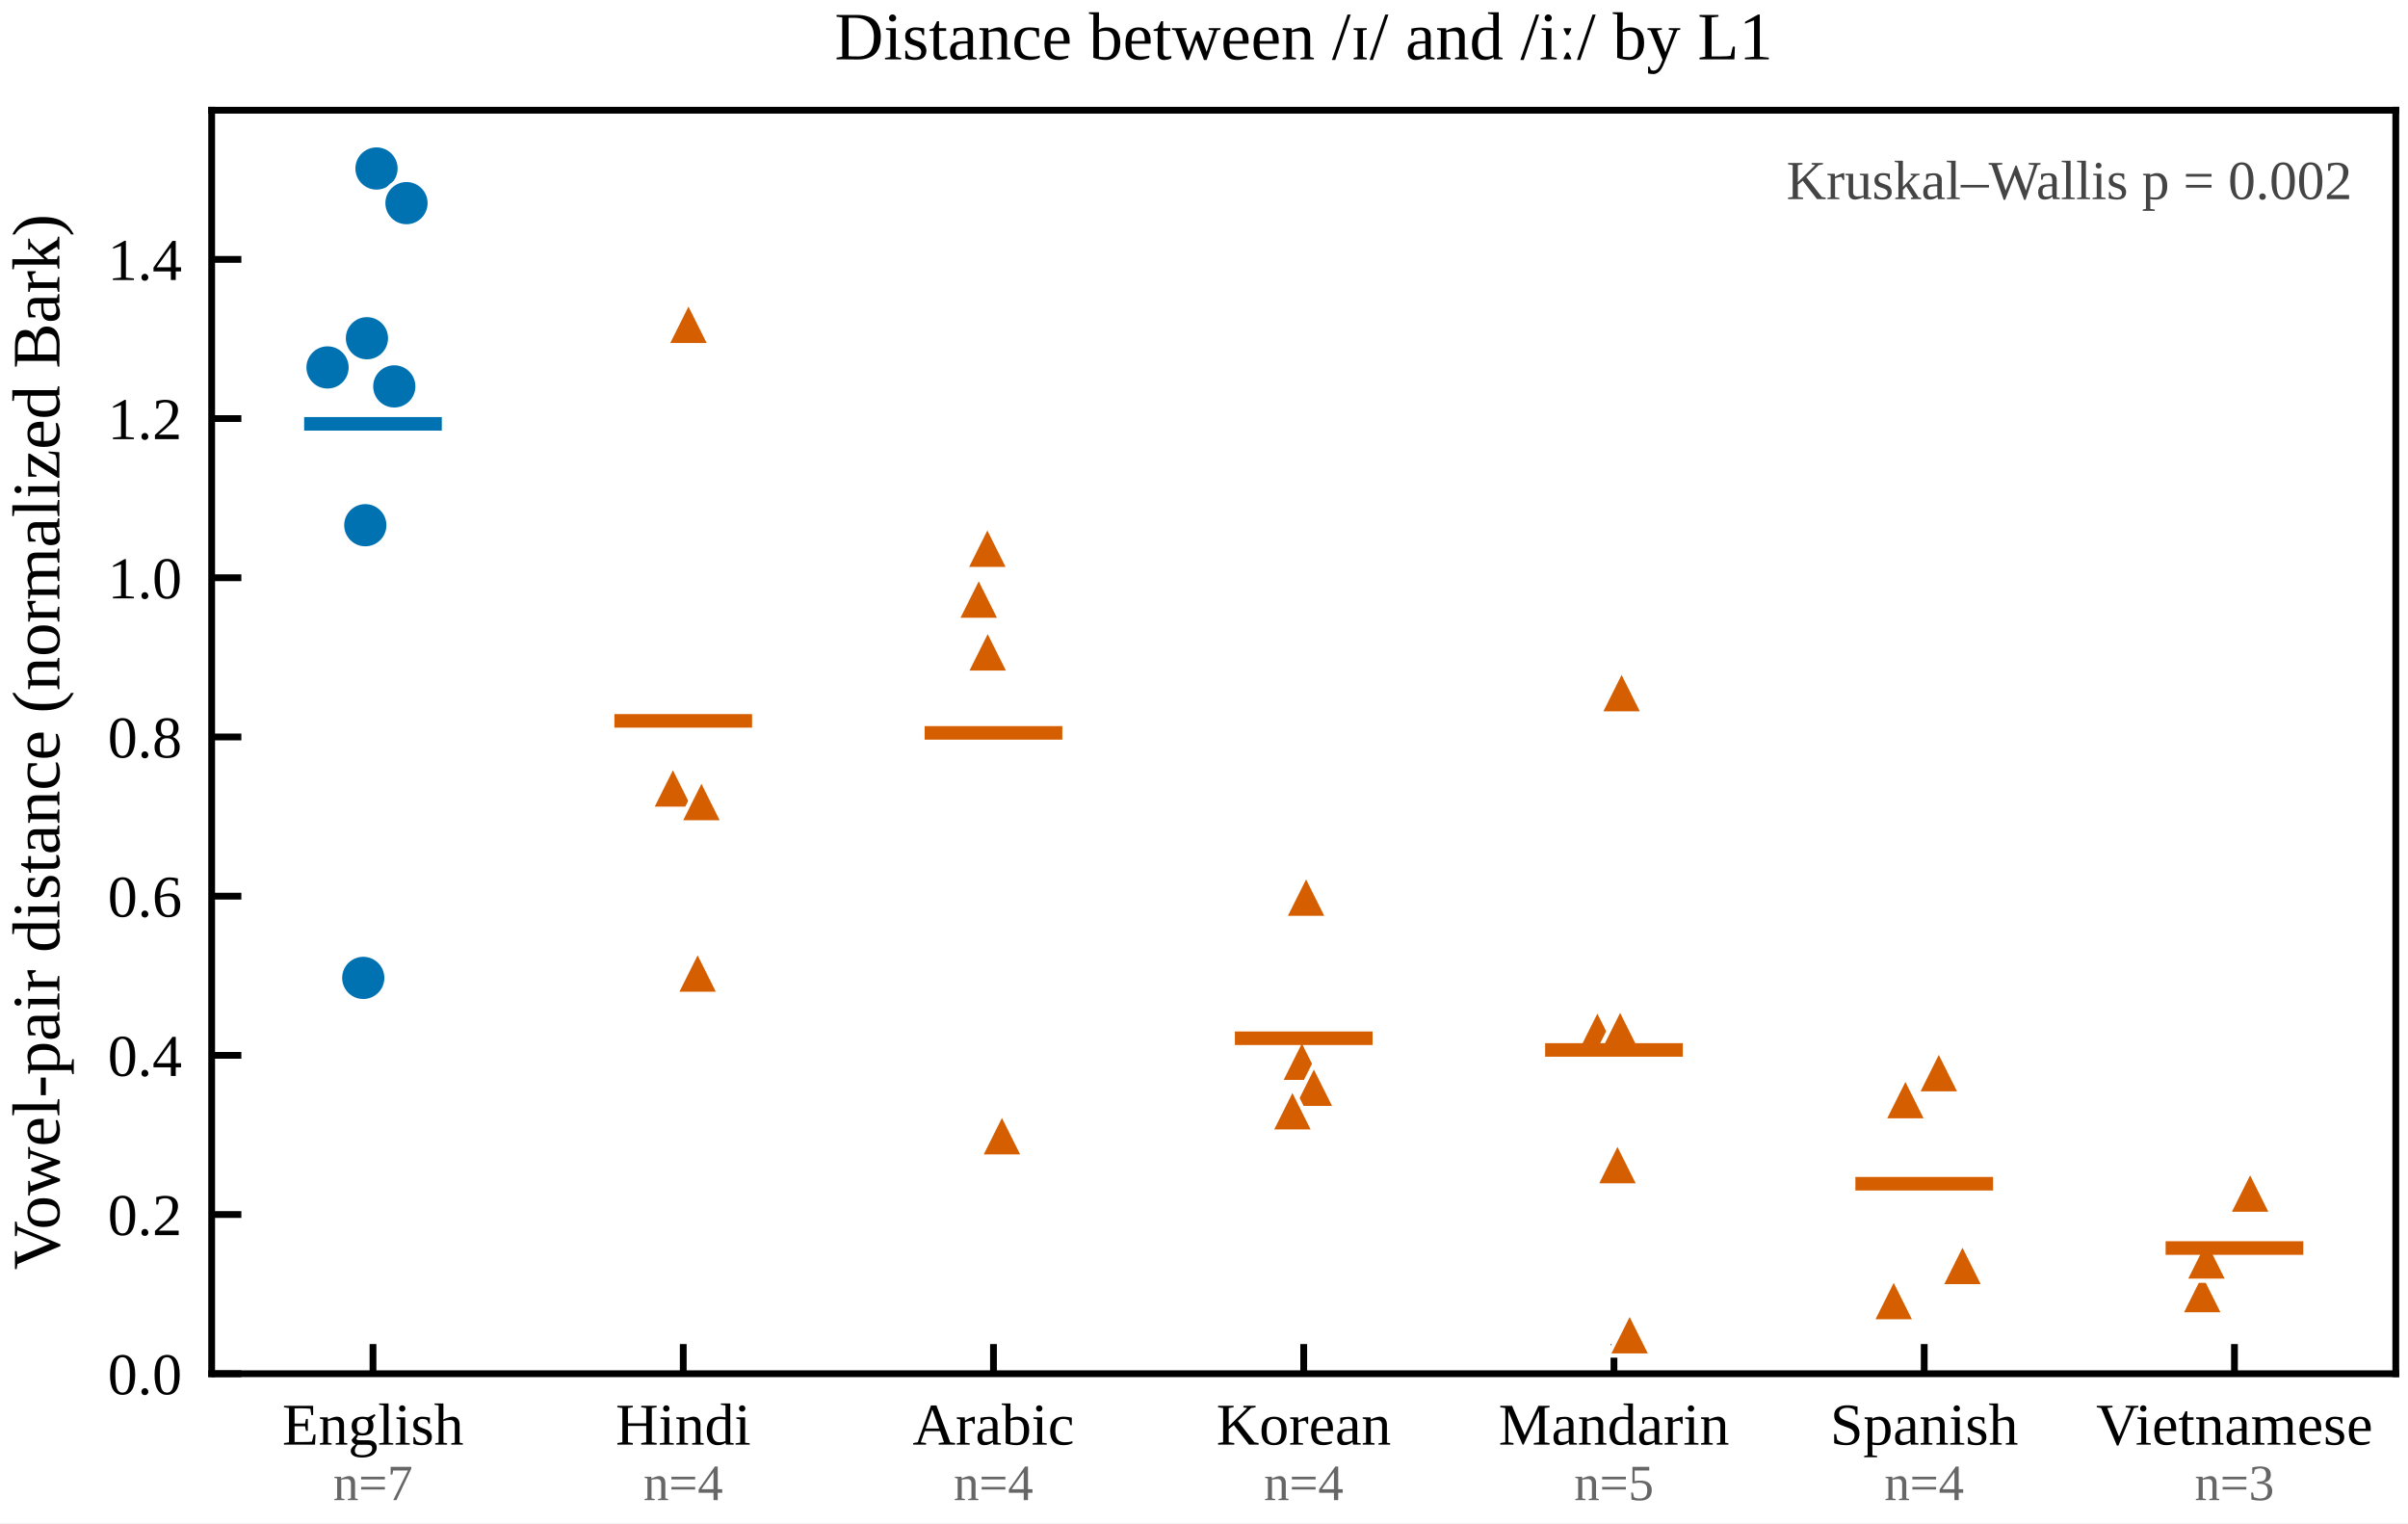
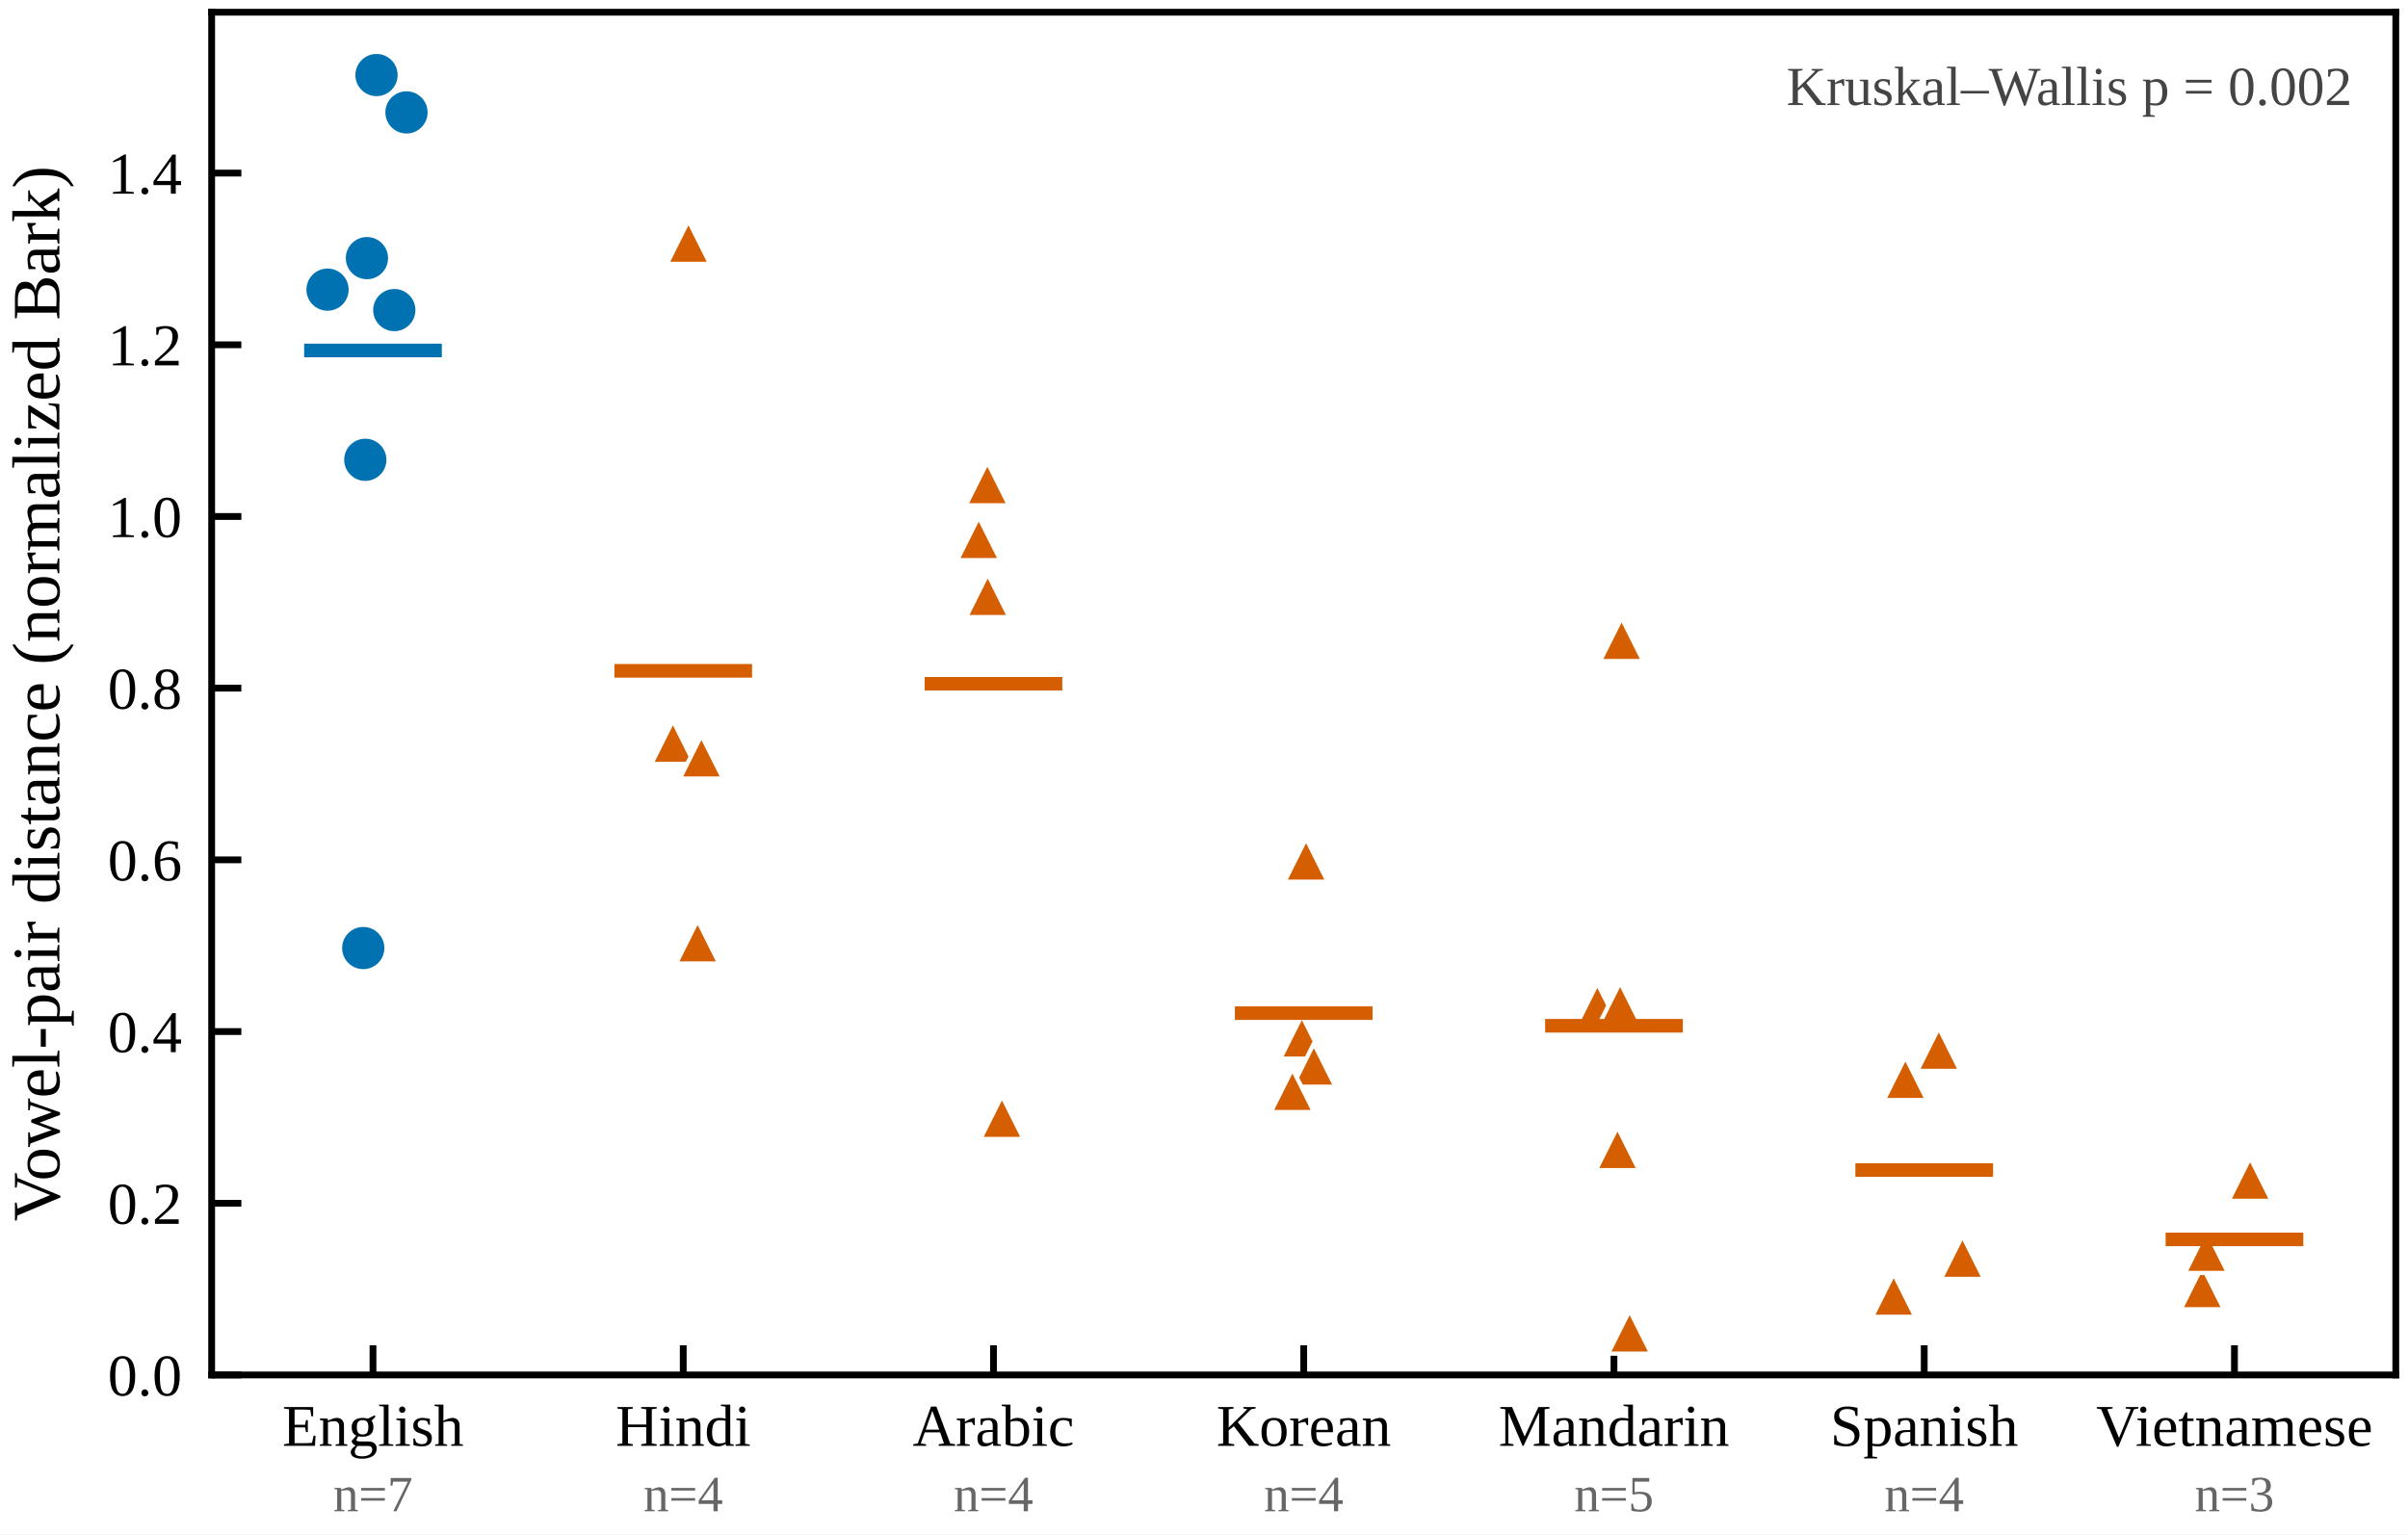
- <svg xmlns="http://www.w3.org/2000/svg" xmlns:xlink="http://www.w3.org/1999/xlink" width="283.918pt" height="179.565pt" viewBox="0 0 283.918 179.565" version="1.1">
+ <svg xmlns="http://www.w3.org/2000/svg" xmlns:xlink="http://www.w3.org/1999/xlink" width="283.918pt" height="180.946pt" viewBox="0 0 283.918 180.946" version="1.1">
  <defs>
    <style type="text/css">*{stroke-linejoin: round; stroke-linecap: butt}</style>
  </defs>
  <g id="figure_1">
    <g id="patch_1">
-       <path d="M 0 179.565  L 283.918 179.565  L 283.918 -0  L 0 -0  z " style="fill: #ffffff" />
+       <path d="M 0 180.946  L 283.918 180.946  L 283.918 0  L 0 0  z " style="fill: #ffffff" />
    </g>
    <g id="axes_1">
      <g id="patch_2">
-         <path d="M 24.956 161.946  L 282.478 161.946  L 282.478 12.995  L 24.956 12.995  z " style="fill: #ffffff" />
+         <path d="M 24.956 162.151  L 282.478 162.151  L 282.478 1.44  L 24.956 1.44  z " style="fill: #ffffff" />
      </g>
      <g id="matplotlib.axis_1">
        <g id="xtick_1">
          <g id="line2d_1">
            <defs>
-               <path id="m69c1d9cdc6" d="M 0 0  L 0 -3.5  " style="stroke: #000000; stroke-width: 0.8" />
+               <path id="md3cde1b7ed" d="M 0 0  L 0 -3.5  " style="stroke: #000000; stroke-width: 0.8" />
            </defs>
            <g>
-               <use xlink:href="#m69c1d9cdc6" x="43.978" y="161.946" style="stroke: #000000; stroke-width: 0.8" />
+               <use xlink:href="#md3cde1b7ed" x="43.978" y="162.151" style="stroke: #000000; stroke-width: 0.8" />
            </g>
          </g>
          <g id="text_1">
-             <text style="font-size: 7px; font-family: 'Times New Roman'; text-anchor: middle" x="43.978" y="170.307" transform="rotate(-0 43.97774 170.3068)">English</text>
+             <text style="font-size: 7px; font-family: 'Times New Roman'; text-anchor: middle" x="43.978" y="170.512" transform="rotate(-0 43.97774 170.5118)">English</text>
          </g>
        </g>
        <g id="xtick_2">
          <g id="line2d_2">
            <g>
-               <use xlink:href="#m69c1d9cdc6" x="80.558" y="161.946" style="stroke: #000000; stroke-width: 0.8" />
+               <use xlink:href="#md3cde1b7ed" x="80.558" y="162.151" style="stroke: #000000; stroke-width: 0.8" />
            </g>
          </g>
          <g id="text_2">
-             <text style="font-size: 7px; font-family: 'Times New Roman'; text-anchor: middle" x="80.558" y="170.307" transform="rotate(-0 80.55752 170.3068)">Hindi</text>
+             <text style="font-size: 7px; font-family: 'Times New Roman'; text-anchor: middle" x="80.558" y="170.512" transform="rotate(-0 80.55752 170.5118)">Hindi</text>
          </g>
        </g>
        <g id="xtick_3">
          <g id="line2d_3">
            <g>
-               <use xlink:href="#m69c1d9cdc6" x="117.137" y="161.946" style="stroke: #000000; stroke-width: 0.8" />
+               <use xlink:href="#md3cde1b7ed" x="117.137" y="162.151" style="stroke: #000000; stroke-width: 0.8" />
            </g>
          </g>
          <g id="text_3">
-             <text style="font-size: 7px; font-family: 'Times New Roman'; text-anchor: middle" x="117.137" y="170.307" transform="rotate(-0 117.1373 170.3068)">Arabic</text>
+             <text style="font-size: 7px; font-family: 'Times New Roman'; text-anchor: middle" x="117.137" y="170.512" transform="rotate(-0 117.1373 170.5118)">Arabic</text>
          </g>
        </g>
        <g id="xtick_4">
          <g id="line2d_4">
            <g>
-               <use xlink:href="#m69c1d9cdc6" x="153.717" y="161.946" style="stroke: #000000; stroke-width: 0.8" />
+               <use xlink:href="#md3cde1b7ed" x="153.717" y="162.151" style="stroke: #000000; stroke-width: 0.8" />
            </g>
          </g>
          <g id="text_4">
-             <text style="font-size: 7px; font-family: 'Times New Roman'; text-anchor: middle" x="153.717" y="170.307" transform="rotate(-0 153.7171 170.3068)">Korean</text>
+             <text style="font-size: 7px; font-family: 'Times New Roman'; text-anchor: middle" x="153.717" y="170.512" transform="rotate(-0 153.7171 170.5118)">Korean</text>
          </g>
        </g>
        <g id="xtick_5">
          <g id="line2d_5">
            <g>
-               <use xlink:href="#m69c1d9cdc6" x="190.297" y="161.946" style="stroke: #000000; stroke-width: 0.8" />
+               <use xlink:href="#md3cde1b7ed" x="190.297" y="162.151" style="stroke: #000000; stroke-width: 0.8" />
            </g>
          </g>
          <g id="text_5">
-             <text style="font-size: 7px; font-family: 'Times New Roman'; text-anchor: middle" x="190.297" y="170.307" transform="rotate(-0 190.2969 170.3068)">Mandarin</text>
+             <text style="font-size: 7px; font-family: 'Times New Roman'; text-anchor: middle" x="190.297" y="170.512" transform="rotate(-0 190.2969 170.5118)">Mandarin</text>
          </g>
        </g>
        <g id="xtick_6">
          <g id="line2d_6">
            <g>
-               <use xlink:href="#m69c1d9cdc6" x="226.877" y="161.946" style="stroke: #000000; stroke-width: 0.8" />
+               <use xlink:href="#md3cde1b7ed" x="226.877" y="162.151" style="stroke: #000000; stroke-width: 0.8" />
            </g>
          </g>
          <g id="text_6">
-             <text style="font-size: 7px; font-family: 'Times New Roman'; text-anchor: middle" x="226.877" y="170.307" transform="rotate(-0 226.8766 170.3068)">Spanish</text>
+             <text style="font-size: 7px; font-family: 'Times New Roman'; text-anchor: middle" x="226.877" y="170.512" transform="rotate(-0 226.8766 170.5118)">Spanish</text>
          </g>
        </g>
        <g id="xtick_7">
          <g id="line2d_7">
            <g>
-               <use xlink:href="#m69c1d9cdc6" x="263.456" y="161.946" style="stroke: #000000; stroke-width: 0.8" />
+               <use xlink:href="#md3cde1b7ed" x="263.456" y="162.151" style="stroke: #000000; stroke-width: 0.8" />
            </g>
          </g>
          <g id="text_7">
-             <text style="font-size: 7px; font-family: 'Times New Roman'; text-anchor: middle" x="263.456" y="170.307" transform="rotate(-0 263.4564 170.3068)">Vietnamese</text>
+             <text style="font-size: 7px; font-family: 'Times New Roman'; text-anchor: middle" x="263.456" y="170.512" transform="rotate(-0 263.4564 170.5118)">Vietnamese</text>
          </g>
        </g>
      </g>
      <g id="matplotlib.axis_2">
        <g id="ytick_1">
          <g id="line2d_8">
            <defs>
-               <path id="m65a4222ea0" d="M 0 0  L 3.5 0  " style="stroke: #000000; stroke-width: 0.8" />
+               <path id="m511ee2ab34" d="M 0 0  L 3.5 0  " style="stroke: #000000; stroke-width: 0.8" />
            </defs>
            <g>
-               <use xlink:href="#m65a4222ea0" x="24.956" y="161.946" style="stroke: #000000; stroke-width: 0.8" />
+               <use xlink:href="#m511ee2ab34" x="24.956" y="162.151" style="stroke: #000000; stroke-width: 0.8" />
            </g>
          </g>
          <g id="text_8">
-             <text style="font-size: 7px; font-family: 'Times New Roman'; text-anchor: end" x="21.456" y="164.377" transform="rotate(-0 21.45625 164.3765)">0.0</text>
+             <text style="font-size: 7px; font-family: 'Times New Roman'; text-anchor: end" x="21.456" y="164.582" transform="rotate(-0 21.45625 164.5815)">0.0</text>
          </g>
        </g>
        <g id="ytick_2">
          <g id="line2d_9">
            <g>
-               <use xlink:href="#m65a4222ea0" x="24.956" y="143.179" style="stroke: #000000; stroke-width: 0.8" />
+               <use xlink:href="#m511ee2ab34" x="24.956" y="141.903" style="stroke: #000000; stroke-width: 0.8" />
            </g>
          </g>
          <g id="text_9">
-             <text style="font-size: 7px; font-family: 'Times New Roman'; text-anchor: end" x="21.456" y="145.61" transform="rotate(-0 21.45625 145.6096)">0.2</text>
+             <text style="font-size: 7px; font-family: 'Times New Roman'; text-anchor: end" x="21.456" y="144.333" transform="rotate(-0 21.45625 144.3329)">0.2</text>
          </g>
        </g>
        <g id="ytick_3">
          <g id="line2d_10">
            <g>
-               <use xlink:href="#m65a4222ea0" x="24.956" y="124.412" style="stroke: #000000; stroke-width: 0.8" />
+               <use xlink:href="#m511ee2ab34" x="24.956" y="121.654" style="stroke: #000000; stroke-width: 0.8" />
            </g>
          </g>
          <g id="text_10">
-             <text style="font-size: 7px; font-family: 'Times New Roman'; text-anchor: end" x="21.456" y="126.843" transform="rotate(-0 21.45625 126.8427)">0.4</text>
+             <text style="font-size: 7px; font-family: 'Times New Roman'; text-anchor: end" x="21.456" y="124.084" transform="rotate(-0 21.45625 124.0844)">0.4</text>
          </g>
        </g>
        <g id="ytick_4">
          <g id="line2d_11">
            <g>
-               <use xlink:href="#m65a4222ea0" x="24.956" y="105.646" style="stroke: #000000; stroke-width: 0.8" />
+               <use xlink:href="#m511ee2ab34" x="24.956" y="101.405" style="stroke: #000000; stroke-width: 0.8" />
            </g>
          </g>
          <g id="text_11">
-             <text style="font-size: 7px; font-family: 'Times New Roman'; text-anchor: end" x="21.456" y="108.076" transform="rotate(-0 21.45625 108.0759)">0.6</text>
+             <text style="font-size: 7px; font-family: 'Times New Roman'; text-anchor: end" x="21.456" y="103.836" transform="rotate(-0 21.45625 103.8358)">0.6</text>
          </g>
        </g>
        <g id="ytick_5">
          <g id="line2d_12">
            <g>
-               <use xlink:href="#m65a4222ea0" x="24.956" y="86.879" style="stroke: #000000; stroke-width: 0.8" />
+               <use xlink:href="#m511ee2ab34" x="24.956" y="81.157" style="stroke: #000000; stroke-width: 0.8" />
            </g>
          </g>
          <g id="text_12">
-             <text style="font-size: 7px; font-family: 'Times New Roman'; text-anchor: end" x="21.456" y="89.309" transform="rotate(-0 21.45625 89.30897)">0.8</text>
+             <text style="font-size: 7px; font-family: 'Times New Roman'; text-anchor: end" x="21.456" y="83.587" transform="rotate(-0 21.45625 83.58724)">0.8</text>
          </g>
        </g>
        <g id="ytick_6">
          <g id="line2d_13">
            <g>
-               <use xlink:href="#m65a4222ea0" x="24.956" y="68.112" style="stroke: #000000; stroke-width: 0.8" />
+               <use xlink:href="#m511ee2ab34" x="24.956" y="60.908" style="stroke: #000000; stroke-width: 0.8" />
            </g>
          </g>
          <g id="text_13">
-             <text style="font-size: 7px; font-family: 'Times New Roman'; text-anchor: end" x="21.456" y="70.542" transform="rotate(-0 21.45625 70.54209)">1.0</text>
+             <text style="font-size: 7px; font-family: 'Times New Roman'; text-anchor: end" x="21.456" y="63.339" transform="rotate(-0 21.45625 63.33867)">1.0</text>
          </g>
        </g>
        <g id="ytick_7">
          <g id="line2d_14">
            <g>
-               <use xlink:href="#m65a4222ea0" x="24.956" y="49.345" style="stroke: #000000; stroke-width: 0.8" />
+               <use xlink:href="#m511ee2ab34" x="24.956" y="40.66" style="stroke: #000000; stroke-width: 0.8" />
            </g>
          </g>
          <g id="text_14">
-             <text style="font-size: 7px; font-family: 'Times New Roman'; text-anchor: end" x="21.456" y="51.775" transform="rotate(-0 21.45625 51.7752)">1.2</text>
+             <text style="font-size: 7px; font-family: 'Times New Roman'; text-anchor: end" x="21.456" y="43.09" transform="rotate(-0 21.45625 43.0901)">1.2</text>
          </g>
        </g>
        <g id="ytick_8">
          <g id="line2d_15">
            <g>
-               <use xlink:href="#m65a4222ea0" x="24.956" y="30.578" style="stroke: #000000; stroke-width: 0.8" />
+               <use xlink:href="#m511ee2ab34" x="24.956" y="20.411" style="stroke: #000000; stroke-width: 0.8" />
            </g>
          </g>
          <g id="text_15">
-             <text style="font-size: 7px; font-family: 'Times New Roman'; text-anchor: end" x="21.456" y="33.008" transform="rotate(-0 21.45625 33.00832)">1.4</text>
+             <text style="font-size: 7px; font-family: 'Times New Roman'; text-anchor: end" x="21.456" y="22.842" transform="rotate(-0 21.45625 22.84153)">1.4</text>
          </g>
        </g>
        <g id="text_16">
-           <text style="font-size: 8px; font-family: 'Times New Roman'; text-anchor: middle" x="6.995" y="87.471" transform="rotate(-90 6.995 87.4706)">Vowel-pair distance (normalized Bark)</text>
+           <text style="font-size: 8px; font-family: 'Times New Roman'; text-anchor: middle" x="6.995" y="81.796" transform="rotate(-90 6.995 81.7956)">Vowel-pair distance (normalized Bark)</text>
        </g>
      </g>
      <g id="patch_3">
-         <path d="M 24.956 161.946  L 24.956 12.995  " style="fill: none; stroke: #000000; stroke-width: 0.8; stroke-linejoin: miter; stroke-linecap: square" />
+         <path d="M 24.956 162.151  L 24.956 1.44  " style="fill: none; stroke: #000000; stroke-width: 0.8; stroke-linejoin: miter; stroke-linecap: square" />
      </g>
      <g id="patch_4">
-         <path d="M 282.478 161.946  L 282.478 12.995  " style="fill: none; stroke: #000000; stroke-width: 0.8; stroke-linejoin: miter; stroke-linecap: square" />
+         <path d="M 282.478 162.151  L 282.478 1.44  " style="fill: none; stroke: #000000; stroke-width: 0.8; stroke-linejoin: miter; stroke-linecap: square" />
      </g>
      <g id="patch_5">
-         <path d="M 24.956 161.946  L 282.478 161.946  " style="fill: none; stroke: #000000; stroke-width: 0.8; stroke-linejoin: miter; stroke-linecap: square" />
+         <path d="M 24.956 162.151  L 282.478 162.151  " style="fill: none; stroke: #000000; stroke-width: 0.8; stroke-linejoin: miter; stroke-linecap: square" />
      </g>
      <g id="patch_6">
-         <path d="M 24.956 12.995  L 282.478 12.995  " style="fill: none; stroke: #000000; stroke-width: 0.8; stroke-linejoin: miter; stroke-linecap: square" />
+         <path d="M 24.956 1.44  L 282.478 1.44  " style="fill: none; stroke: #000000; stroke-width: 0.8; stroke-linejoin: miter; stroke-linecap: square" />
      </g>
      <g id="PathCollection_1">
        <defs>
-           <path id="m35dd3ab73b" d="M 0 2.739  C 0.726 2.739 1.423 2.45 1.936 1.936  C 2.45 1.423 2.739 0.726 2.739 0  C 2.739 -0.726 2.45 -1.423 1.936 -1.936  C 1.423 -2.45 0.726 -2.739 0 -2.739  C -0.726 -2.739 -1.423 -2.45 -1.936 -1.936  C -2.45 -1.423 -2.739 -0.726 -2.739 0  C -2.739 0.726 -2.45 1.423 -1.936 1.936  C -1.423 2.45 -0.726 2.739 0 2.739  z " style="stroke: #ffffff; stroke-width: 0.5" />
+           <path id="m2c1bfebe2b" d="M 0 2.739  C 0.726 2.739 1.423 2.45 1.936 1.936  C 2.45 1.423 2.739 0.726 2.739 0  C 2.739 -0.726 2.45 -1.423 1.936 -1.936  C 1.423 -2.45 0.726 -2.739 0 -2.739  C -0.726 -2.739 -1.423 -2.45 -1.936 -1.936  C -2.45 -1.423 -2.739 -0.726 -2.739 0  C -2.739 0.726 -2.45 1.423 -1.936 1.936  C -1.423 2.45 -0.726 2.739 0 2.739  z " style="stroke: #ffffff; stroke-width: 0.5" />
        </defs>
-         <g clip-path="url(#p8464d61c5a)">
-           <use xlink:href="#m35dd3ab73b" x="44.393" y="19.864" style="fill: #0072b2; stroke: #ffffff; stroke-width: 0.5" />
-           <use xlink:href="#m35dd3ab73b" x="42.83" y="115.285" style="fill: #0072b2; stroke: #ffffff; stroke-width: 0.5" />
-           <use xlink:href="#m35dd3ab73b" x="43.071" y="61.918" style="fill: #0072b2; stroke: #ffffff; stroke-width: 0.5" />
-           <use xlink:href="#m35dd3ab73b" x="38.619" y="43.318" style="fill: #0072b2; stroke: #ffffff; stroke-width: 0.5" />
-           <use xlink:href="#m35dd3ab73b" x="47.928" y="23.947" style="fill: #0072b2; stroke: #ffffff; stroke-width: 0.5" />
-           <use xlink:href="#m35dd3ab73b" x="46.489" y="45.553" style="fill: #0072b2; stroke: #ffffff; stroke-width: 0.5" />
-           <use xlink:href="#m35dd3ab73b" x="43.264" y="39.874" style="fill: #0072b2; stroke: #ffffff; stroke-width: 0.5" />
+         <g clip-path="url(#p53e709afb2)">
+           <use xlink:href="#m2c1bfebe2b" x="44.393" y="8.852" style="fill: #0072b2; stroke: #ffffff; stroke-width: 0.5" />
+           <use xlink:href="#m2c1bfebe2b" x="42.83" y="111.806" style="fill: #0072b2; stroke: #ffffff; stroke-width: 0.5" />
+           <use xlink:href="#m2c1bfebe2b" x="43.071" y="54.225" style="fill: #0072b2; stroke: #ffffff; stroke-width: 0.5" />
+           <use xlink:href="#m2c1bfebe2b" x="38.619" y="34.157" style="fill: #0072b2; stroke: #ffffff; stroke-width: 0.5" />
+           <use xlink:href="#m2c1bfebe2b" x="47.928" y="13.256" style="fill: #0072b2; stroke: #ffffff; stroke-width: 0.5" />
+           <use xlink:href="#m2c1bfebe2b" x="46.489" y="36.568" style="fill: #0072b2; stroke: #ffffff; stroke-width: 0.5" />
+           <use xlink:href="#m2c1bfebe2b" x="43.264" y="30.441" style="fill: #0072b2; stroke: #ffffff; stroke-width: 0.5" />
        </g>
      </g>
      <g id="text_17">
-         <text style="font-size: 6px; font-family: 'Times New Roman'; text-anchor: middle; fill: #666666" x="43.978" y="176.841" transform="rotate(-0 43.97774 176.8413)">n=7</text>
+         <text style="font-size: 6px; font-family: 'Times New Roman'; text-anchor: middle; fill: #666666" x="43.978" y="178.222" transform="rotate(-0 43.97774 178.2223)">n=7</text>
      </g>
      <g id="PathCollection_2">
        <defs>
-           <path id="mea6fcb608f" d="M 0 -2.55  L -2.55 2.55  L 2.55 2.55  z " style="stroke: #ffffff; stroke-width: 0.5" />
+           <path id="m83ce11d3af" d="M 0 -2.55  L -2.55 2.55  L 2.55 2.55  z " style="stroke: #ffffff; stroke-width: 0.5" />
        </defs>
-         <g clip-path="url(#p8464d61c5a)">
-           <use xlink:href="#mea6fcb608f" x="82.256" y="114.612" style="fill: #d55e00; stroke: #ffffff; stroke-width: 0.5" />
-           <use xlink:href="#mea6fcb608f" x="81.175" y="38.135" style="fill: #d55e00; stroke: #ffffff; stroke-width: 0.5" />
-           <use xlink:href="#mea6fcb608f" x="79.342" y="92.793" style="fill: #d55e00; stroke: #ffffff; stroke-width: 0.5" />
-           <use xlink:href="#mea6fcb608f" x="82.703" y="94.395" style="fill: #d55e00; stroke: #ffffff; stroke-width: 0.5" />
+         <g clip-path="url(#p53e709afb2)">
+           <use xlink:href="#m83ce11d3af" x="82.256" y="111.08" style="fill: #d55e00; stroke: #ffffff; stroke-width: 0.5" />
+           <use xlink:href="#m83ce11d3af" x="81.175" y="28.565" style="fill: #d55e00; stroke: #ffffff; stroke-width: 0.5" />
+           <use xlink:href="#m83ce11d3af" x="79.342" y="87.539" style="fill: #d55e00; stroke: #ffffff; stroke-width: 0.5" />
+           <use xlink:href="#m83ce11d3af" x="82.703" y="89.267" style="fill: #d55e00; stroke: #ffffff; stroke-width: 0.5" />
        </g>
      </g>
      <g id="text_18">
-         <text style="font-size: 6px; font-family: 'Times New Roman'; text-anchor: middle; fill: #666666" x="80.558" y="176.841" transform="rotate(-0 80.55752 176.8413)">n=4</text>
+         <text style="font-size: 6px; font-family: 'Times New Roman'; text-anchor: middle; fill: #666666" x="80.558" y="178.222" transform="rotate(-0 80.55752 178.2223)">n=4</text>
      </g>
      <g id="PathCollection_3">
-         <g clip-path="url(#p8464d61c5a)">
-           <use xlink:href="#mea6fcb608f" x="116.456" y="76.748" style="fill: #d55e00; stroke: #ffffff; stroke-width: 0.5" />
-           <use xlink:href="#mea6fcb608f" x="116.416" y="64.527" style="fill: #d55e00; stroke: #ffffff; stroke-width: 0.5" />
-           <use xlink:href="#mea6fcb608f" x="115.399" y="70.524" style="fill: #d55e00; stroke: #ffffff; stroke-width: 0.5" />
-           <use xlink:href="#mea6fcb608f" x="118.136" y="133.789" style="fill: #d55e00; stroke: #ffffff; stroke-width: 0.5" />
+         <g clip-path="url(#p53e709afb2)">
+           <use xlink:href="#m83ce11d3af" x="116.456" y="70.226" style="fill: #d55e00; stroke: #ffffff; stroke-width: 0.5" />
+           <use xlink:href="#m83ce11d3af" x="116.416" y="57.04" style="fill: #d55e00; stroke: #ffffff; stroke-width: 0.5" />
+           <use xlink:href="#m83ce11d3af" x="115.399" y="63.511" style="fill: #d55e00; stroke: #ffffff; stroke-width: 0.5" />
+           <use xlink:href="#m83ce11d3af" x="118.136" y="131.771" style="fill: #d55e00; stroke: #ffffff; stroke-width: 0.5" />
        </g>
      </g>
      <g id="text_19">
-         <text style="font-size: 6px; font-family: 'Times New Roman'; text-anchor: middle; fill: #666666" x="117.137" y="176.841" transform="rotate(-0 117.1373 176.8413)">n=4</text>
+         <text style="font-size: 6px; font-family: 'Times New Roman'; text-anchor: middle; fill: #666666" x="117.137" y="178.222" transform="rotate(-0 117.1373 178.2223)">n=4</text>
      </g>
      <g id="PathCollection_4">
-         <g clip-path="url(#p8464d61c5a)">
-           <use xlink:href="#mea6fcb608f" x="153.499" y="125.007" style="fill: #d55e00; stroke: #ffffff; stroke-width: 0.5" />
-           <use xlink:href="#mea6fcb608f" x="154.914" y="128.079" style="fill: #d55e00; stroke: #ffffff; stroke-width: 0.5" />
-           <use xlink:href="#mea6fcb608f" x="152.384" y="130.849" style="fill: #d55e00; stroke: #ffffff; stroke-width: 0.5" />
-           <use xlink:href="#mea6fcb608f" x="153.995" y="105.667" style="fill: #d55e00; stroke: #ffffff; stroke-width: 0.5" />
+         <g clip-path="url(#p53e709afb2)">
+           <use xlink:href="#m83ce11d3af" x="153.499" y="122.296" style="fill: #d55e00; stroke: #ffffff; stroke-width: 0.5" />
+           <use xlink:href="#m83ce11d3af" x="154.914" y="125.61" style="fill: #d55e00; stroke: #ffffff; stroke-width: 0.5" />
+           <use xlink:href="#m83ce11d3af" x="152.384" y="128.599" style="fill: #d55e00; stroke: #ffffff; stroke-width: 0.5" />
+           <use xlink:href="#m83ce11d3af" x="153.995" y="101.429" style="fill: #d55e00; stroke: #ffffff; stroke-width: 0.5" />
        </g>
      </g>
      <g id="text_20">
-         <text style="font-size: 6px; font-family: 'Times New Roman'; text-anchor: middle; fill: #666666" x="153.717" y="176.841" transform="rotate(-0 153.7171 176.8413)">n=4</text>
+         <text style="font-size: 6px; font-family: 'Times New Roman'; text-anchor: middle; fill: #666666" x="153.717" y="178.222" transform="rotate(-0 153.7171 178.2223)">n=4</text>
      </g>
      <g id="PathCollection_5">
-         <g clip-path="url(#p8464d61c5a)">
-           <use xlink:href="#mea6fcb608f" x="188.339" y="121.49" style="fill: #d55e00; stroke: #ffffff; stroke-width: 0.5" />
-           <use xlink:href="#mea6fcb608f" x="192.144" y="157.252" style="fill: #d55e00; stroke: #ffffff; stroke-width: 0.5" />
-           <use xlink:href="#mea6fcb608f" x="190.71" y="137.199" style="fill: #d55e00; stroke: #ffffff; stroke-width: 0.5" />
-           <use xlink:href="#mea6fcb608f" x="191.022" y="121.399" style="fill: #d55e00; stroke: #ffffff; stroke-width: 0.5" />
-           <use xlink:href="#mea6fcb608f" x="191.198" y="81.555" style="fill: #d55e00; stroke: #ffffff; stroke-width: 0.5" />
+         <g clip-path="url(#p53e709afb2)">
+           <use xlink:href="#m83ce11d3af" x="188.339" y="118.501" style="fill: #d55e00; stroke: #ffffff; stroke-width: 0.5" />
+           <use xlink:href="#m83ce11d3af" x="192.144" y="157.087" style="fill: #d55e00; stroke: #ffffff; stroke-width: 0.5" />
+           <use xlink:href="#m83ce11d3af" x="190.71" y="135.451" style="fill: #d55e00; stroke: #ffffff; stroke-width: 0.5" />
+           <use xlink:href="#m83ce11d3af" x="191.022" y="118.403" style="fill: #d55e00; stroke: #ffffff; stroke-width: 0.5" />
+           <use xlink:href="#m83ce11d3af" x="191.198" y="75.413" style="fill: #d55e00; stroke: #ffffff; stroke-width: 0.5" />
        </g>
      </g>
      <g id="text_21">
-         <text style="font-size: 6px; font-family: 'Times New Roman'; text-anchor: middle; fill: #666666" x="190.297" y="176.841" transform="rotate(-0 190.2969 176.8413)">n=5</text>
+         <text style="font-size: 6px; font-family: 'Times New Roman'; text-anchor: middle; fill: #666666" x="190.297" y="178.222" transform="rotate(-0 190.2969 178.2223)">n=5</text>
      </g>
      <g id="PathCollection_6">
-         <g clip-path="url(#p8464d61c5a)">
-           <use xlink:href="#mea6fcb608f" x="224.658" y="129.538" style="fill: #d55e00; stroke: #ffffff; stroke-width: 0.5" />
-           <use xlink:href="#mea6fcb608f" x="228.596" y="126.354" style="fill: #d55e00; stroke: #ffffff; stroke-width: 0.5" />
-           <use xlink:href="#mea6fcb608f" x="231.391" y="149.082" style="fill: #d55e00; stroke: #ffffff; stroke-width: 0.5" />
-           <use xlink:href="#mea6fcb608f" x="223.281" y="153.227" style="fill: #d55e00; stroke: #ffffff; stroke-width: 0.5" />
+         <g clip-path="url(#p53e709afb2)">
+           <use xlink:href="#m83ce11d3af" x="224.658" y="127.184" style="fill: #d55e00; stroke: #ffffff; stroke-width: 0.5" />
+           <use xlink:href="#m83ce11d3af" x="228.596" y="123.748" style="fill: #d55e00; stroke: #ffffff; stroke-width: 0.5" />
+           <use xlink:href="#m83ce11d3af" x="231.391" y="148.272" style="fill: #d55e00; stroke: #ffffff; stroke-width: 0.5" />
+           <use xlink:href="#m83ce11d3af" x="223.281" y="152.744" style="fill: #d55e00; stroke: #ffffff; stroke-width: 0.5" />
        </g>
      </g>
      <g id="text_22">
-         <text style="font-size: 6px; font-family: 'Times New Roman'; text-anchor: middle; fill: #666666" x="226.877" y="176.841" transform="rotate(-0 226.8766 176.8413)">n=4</text>
+         <text style="font-size: 6px; font-family: 'Times New Roman'; text-anchor: middle; fill: #666666" x="226.877" y="178.222" transform="rotate(-0 226.8766 178.2223)">n=4</text>
      </g>
      <g id="PathCollection_7">
-         <g clip-path="url(#p8464d61c5a)">
-           <use xlink:href="#mea6fcb608f" x="259.661" y="152.404" style="fill: #d55e00; stroke: #ffffff; stroke-width: 0.5" />
-           <use xlink:href="#mea6fcb608f" x="260.154" y="148.435" style="fill: #d55e00; stroke: #ffffff; stroke-width: 0.5" />
-           <use xlink:href="#mea6fcb608f" x="265.303" y="140.551" style="fill: #d55e00; stroke: #ffffff; stroke-width: 0.5" />
+         <g clip-path="url(#p53e709afb2)">
+           <use xlink:href="#m83ce11d3af" x="259.661" y="151.856" style="fill: #d55e00; stroke: #ffffff; stroke-width: 0.5" />
+           <use xlink:href="#m83ce11d3af" x="260.154" y="147.573" style="fill: #d55e00; stroke: #ffffff; stroke-width: 0.5" />
+           <use xlink:href="#m83ce11d3af" x="265.303" y="139.067" style="fill: #d55e00; stroke: #ffffff; stroke-width: 0.5" />
        </g>
      </g>
      <g id="text_23">
-         <text style="font-size: 6px; font-family: 'Times New Roman'; text-anchor: middle; fill: #666666" x="263.456" y="176.841" transform="rotate(-0 263.4564 176.8413)">n=3</text>
+         <text style="font-size: 6px; font-family: 'Times New Roman'; text-anchor: middle; fill: #666666" x="263.456" y="178.222" transform="rotate(-0 263.4564 178.2223)">n=3</text>
      </g>
      <g id="text_24">
-         <text style="font-size: 6.5px; font-family: 'Times New Roman'; text-anchor: end; fill: #444444" x="277.327" y="23.466" transform="rotate(-0 277.3275 23.46649)">Kruskal–Wallis p = 0.002</text>
-       </g>
-       <g id="text_25">
-         <text style="font-size: 8px; font-family: 'Times New Roman'; text-anchor: middle" x="153.717" y="6.995" transform="rotate(-0 153.7171 6.995)">Distance between /ɪ/ and /iː/ by L1</text>
+         <text style="font-size: 6.5px; font-family: 'Times New Roman'; text-anchor: end; fill: #444444" x="277.327" y="12.382" transform="rotate(-0 277.3275 12.38189)">Kruskal–Wallis p = 0.002</text>
      </g>
      <g id="line2d_16">
-         <path d="M 36.662 49.966  L 51.294 49.966  " clip-path="url(#p8464d61c5a)" style="fill: none; stroke: #0072b2; stroke-width: 1.6; stroke-linecap: square" />
+         <path d="M 36.662 41.33  L 51.294 41.33  " clip-path="url(#p53e709afb2)" style="fill: none; stroke: #0072b2; stroke-width: 1.6; stroke-linecap: square" />
      </g>
      <g id="line2d_17">
-         <path d="M 73.242 84.984  L 87.873 84.984  " clip-path="url(#p8464d61c5a)" style="fill: none; stroke: #d55e00; stroke-width: 1.6; stroke-linecap: square" />
+         <path d="M 73.242 79.112  L 87.873 79.112  " clip-path="url(#p53e709afb2)" style="fill: none; stroke: #d55e00; stroke-width: 1.6; stroke-linecap: square" />
      </g>
      <g id="line2d_18">
-         <path d="M 109.821 86.397  L 124.453 86.397  " clip-path="url(#p8464d61c5a)" style="fill: none; stroke: #d55e00; stroke-width: 1.6; stroke-linecap: square" />
+         <path d="M 109.821 80.637  L 124.453 80.637  " clip-path="url(#p53e709afb2)" style="fill: none; stroke: #d55e00; stroke-width: 1.6; stroke-linecap: square" />
      </g>
      <g id="line2d_19">
-         <path d="M 146.401 122.4  L 161.033 122.4  " clip-path="url(#p8464d61c5a)" style="fill: none; stroke: #d55e00; stroke-width: 1.6; stroke-linecap: square" />
+         <path d="M 146.401 119.483  L 161.033 119.483  " clip-path="url(#p53e709afb2)" style="fill: none; stroke: #d55e00; stroke-width: 1.6; stroke-linecap: square" />
      </g>
      <g id="line2d_20">
-         <path d="M 182.981 123.779  L 197.613 123.779  " clip-path="url(#p8464d61c5a)" style="fill: none; stroke: #d55e00; stroke-width: 1.6; stroke-linecap: square" />
+         <path d="M 182.981 120.971  L 197.613 120.971  " clip-path="url(#p53e709afb2)" style="fill: none; stroke: #d55e00; stroke-width: 1.6; stroke-linecap: square" />
      </g>
      <g id="line2d_21">
-         <path d="M 219.561 139.55  L 234.193 139.55  " clip-path="url(#p8464d61c5a)" style="fill: none; stroke: #d55e00; stroke-width: 1.6; stroke-linecap: square" />
+         <path d="M 219.561 137.987  L 234.193 137.987  " clip-path="url(#p53e709afb2)" style="fill: none; stroke: #d55e00; stroke-width: 1.6; stroke-linecap: square" />
      </g>
      <g id="line2d_22">
-         <path d="M 256.14 147.13  L 270.772 147.13  " clip-path="url(#p8464d61c5a)" style="fill: none; stroke: #d55e00; stroke-width: 1.6; stroke-linecap: square" />
+         <path d="M 256.14 146.165  L 270.772 146.165  " clip-path="url(#p53e709afb2)" style="fill: none; stroke: #d55e00; stroke-width: 1.6; stroke-linecap: square" />
      </g>
    </g>
  </g>
  <defs>
-     <clipPath id="p8464d61c5a">
-       <rect x="24.956" y="12.995" width="257.522" height="148.951" />
+     <clipPath id="p53e709afb2">
+       <rect x="24.956" y="1.44" width="257.522" height="160.711" />
    </clipPath>
  </defs>
</svg>
